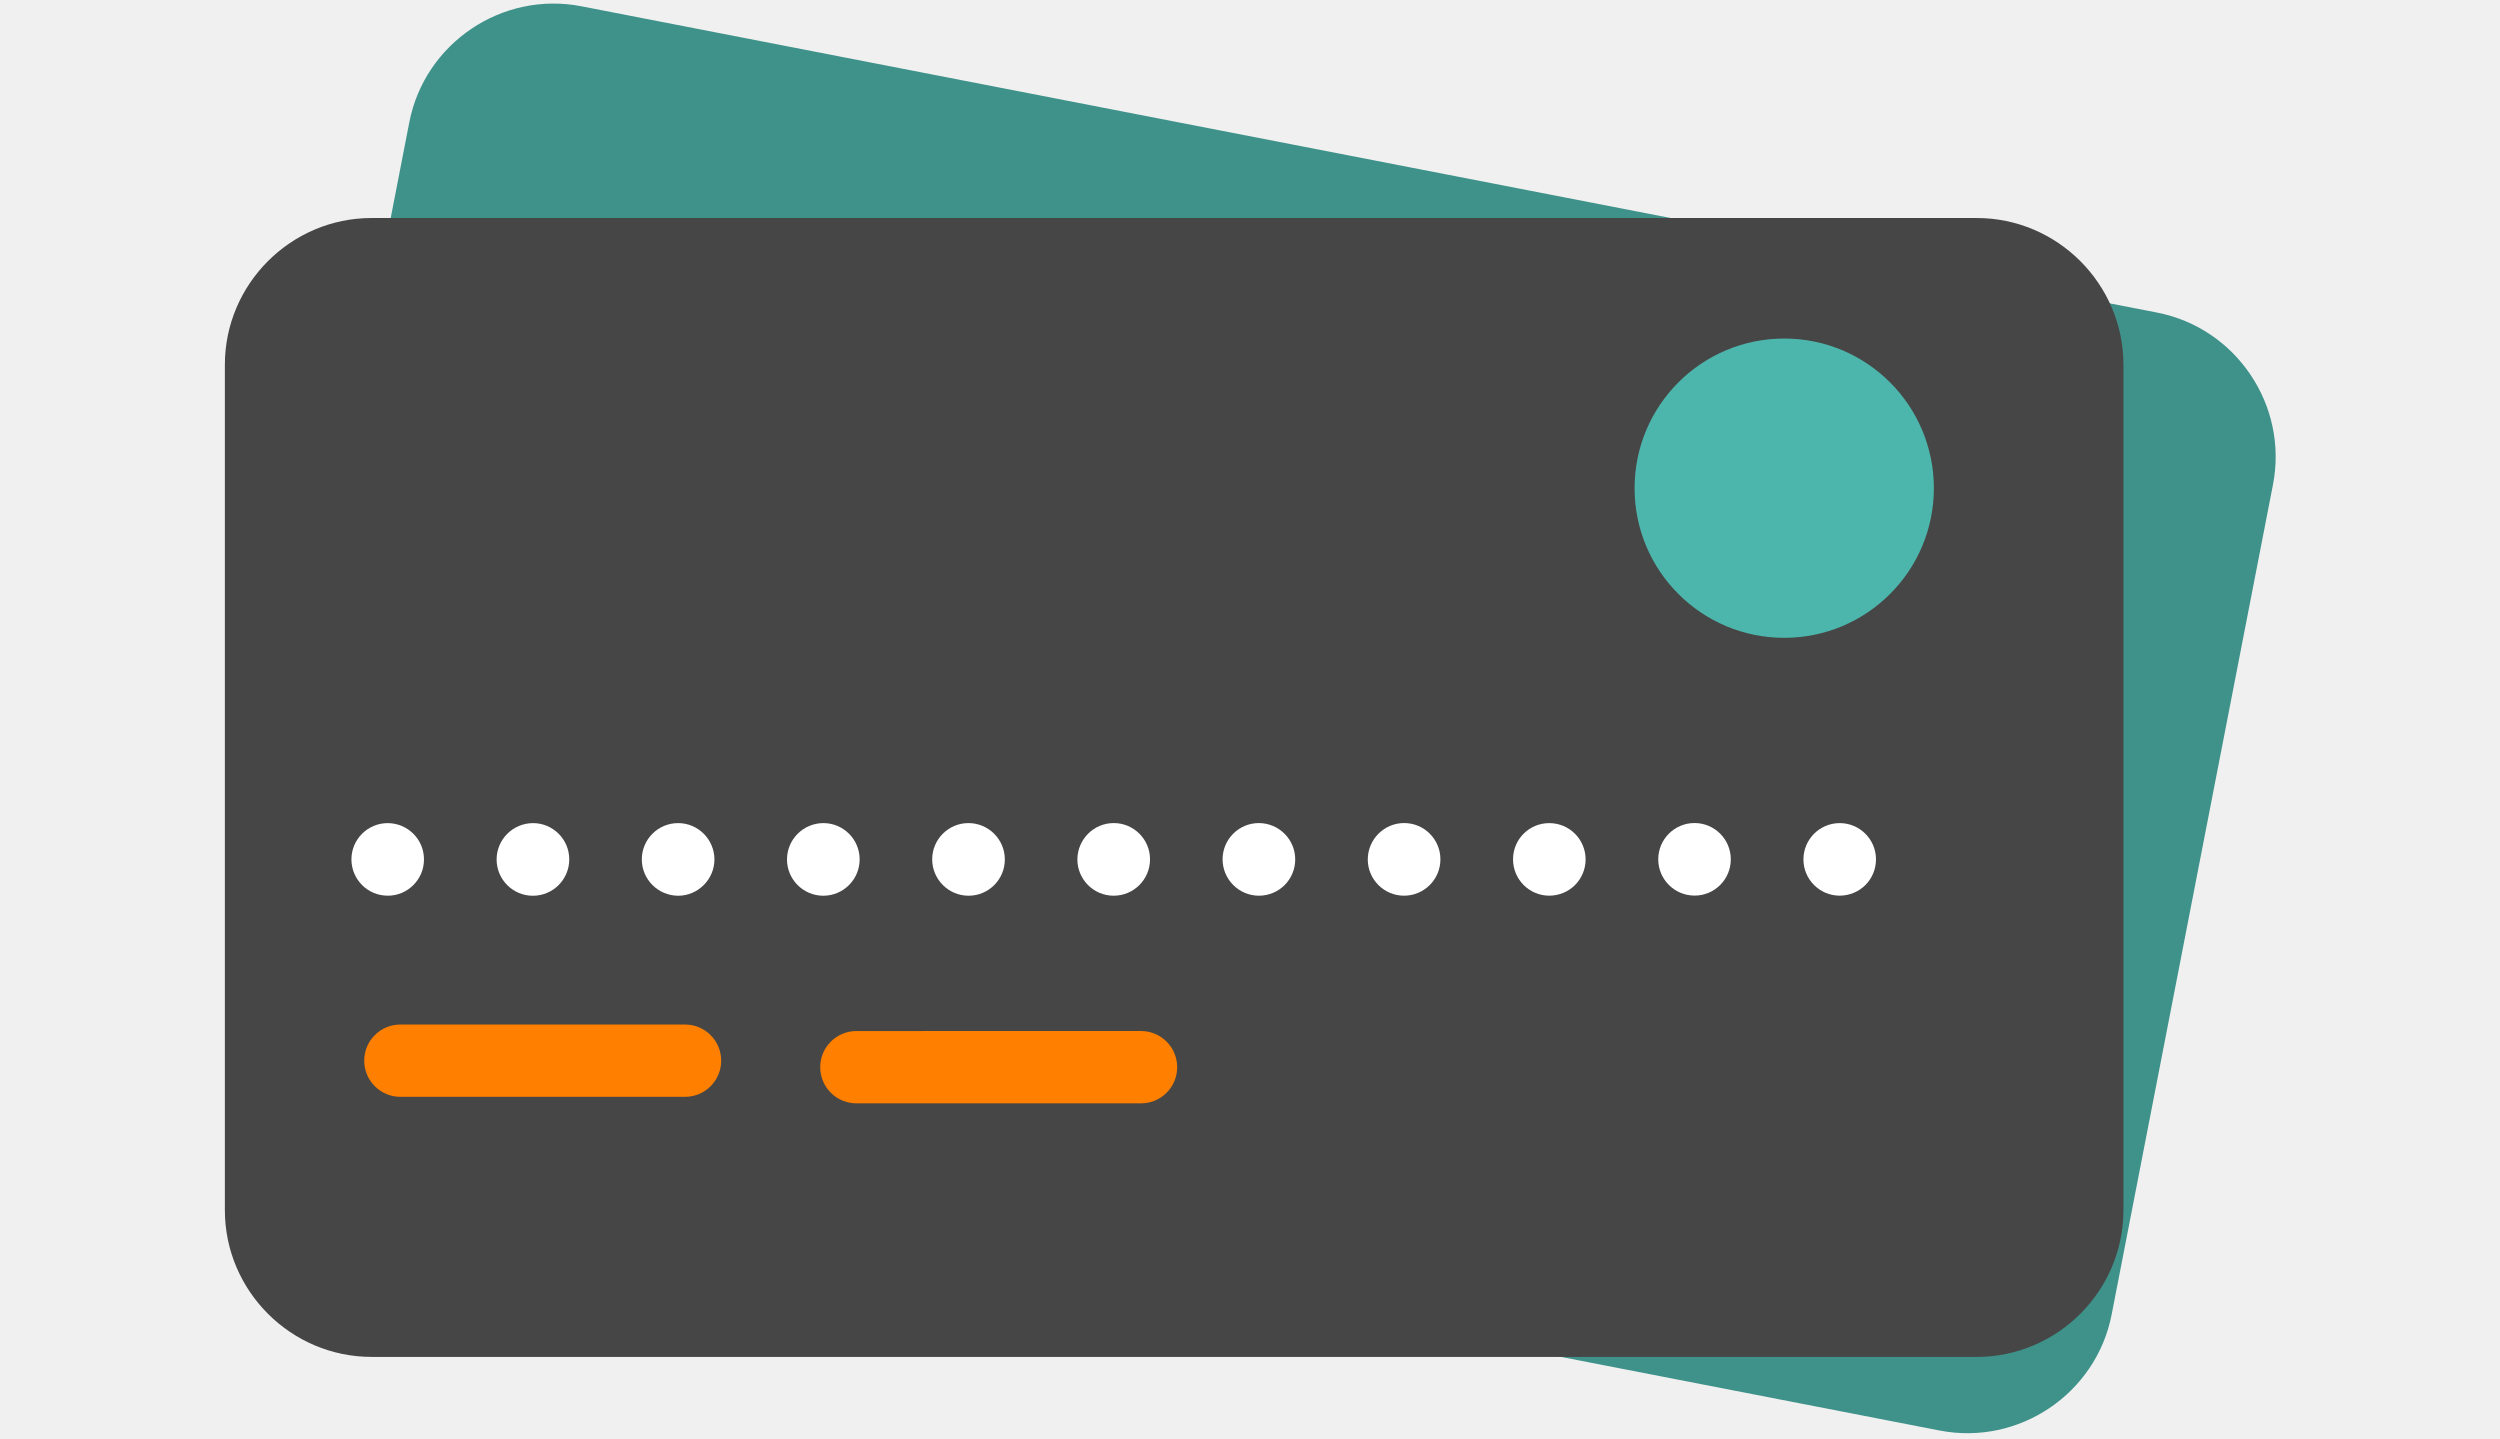
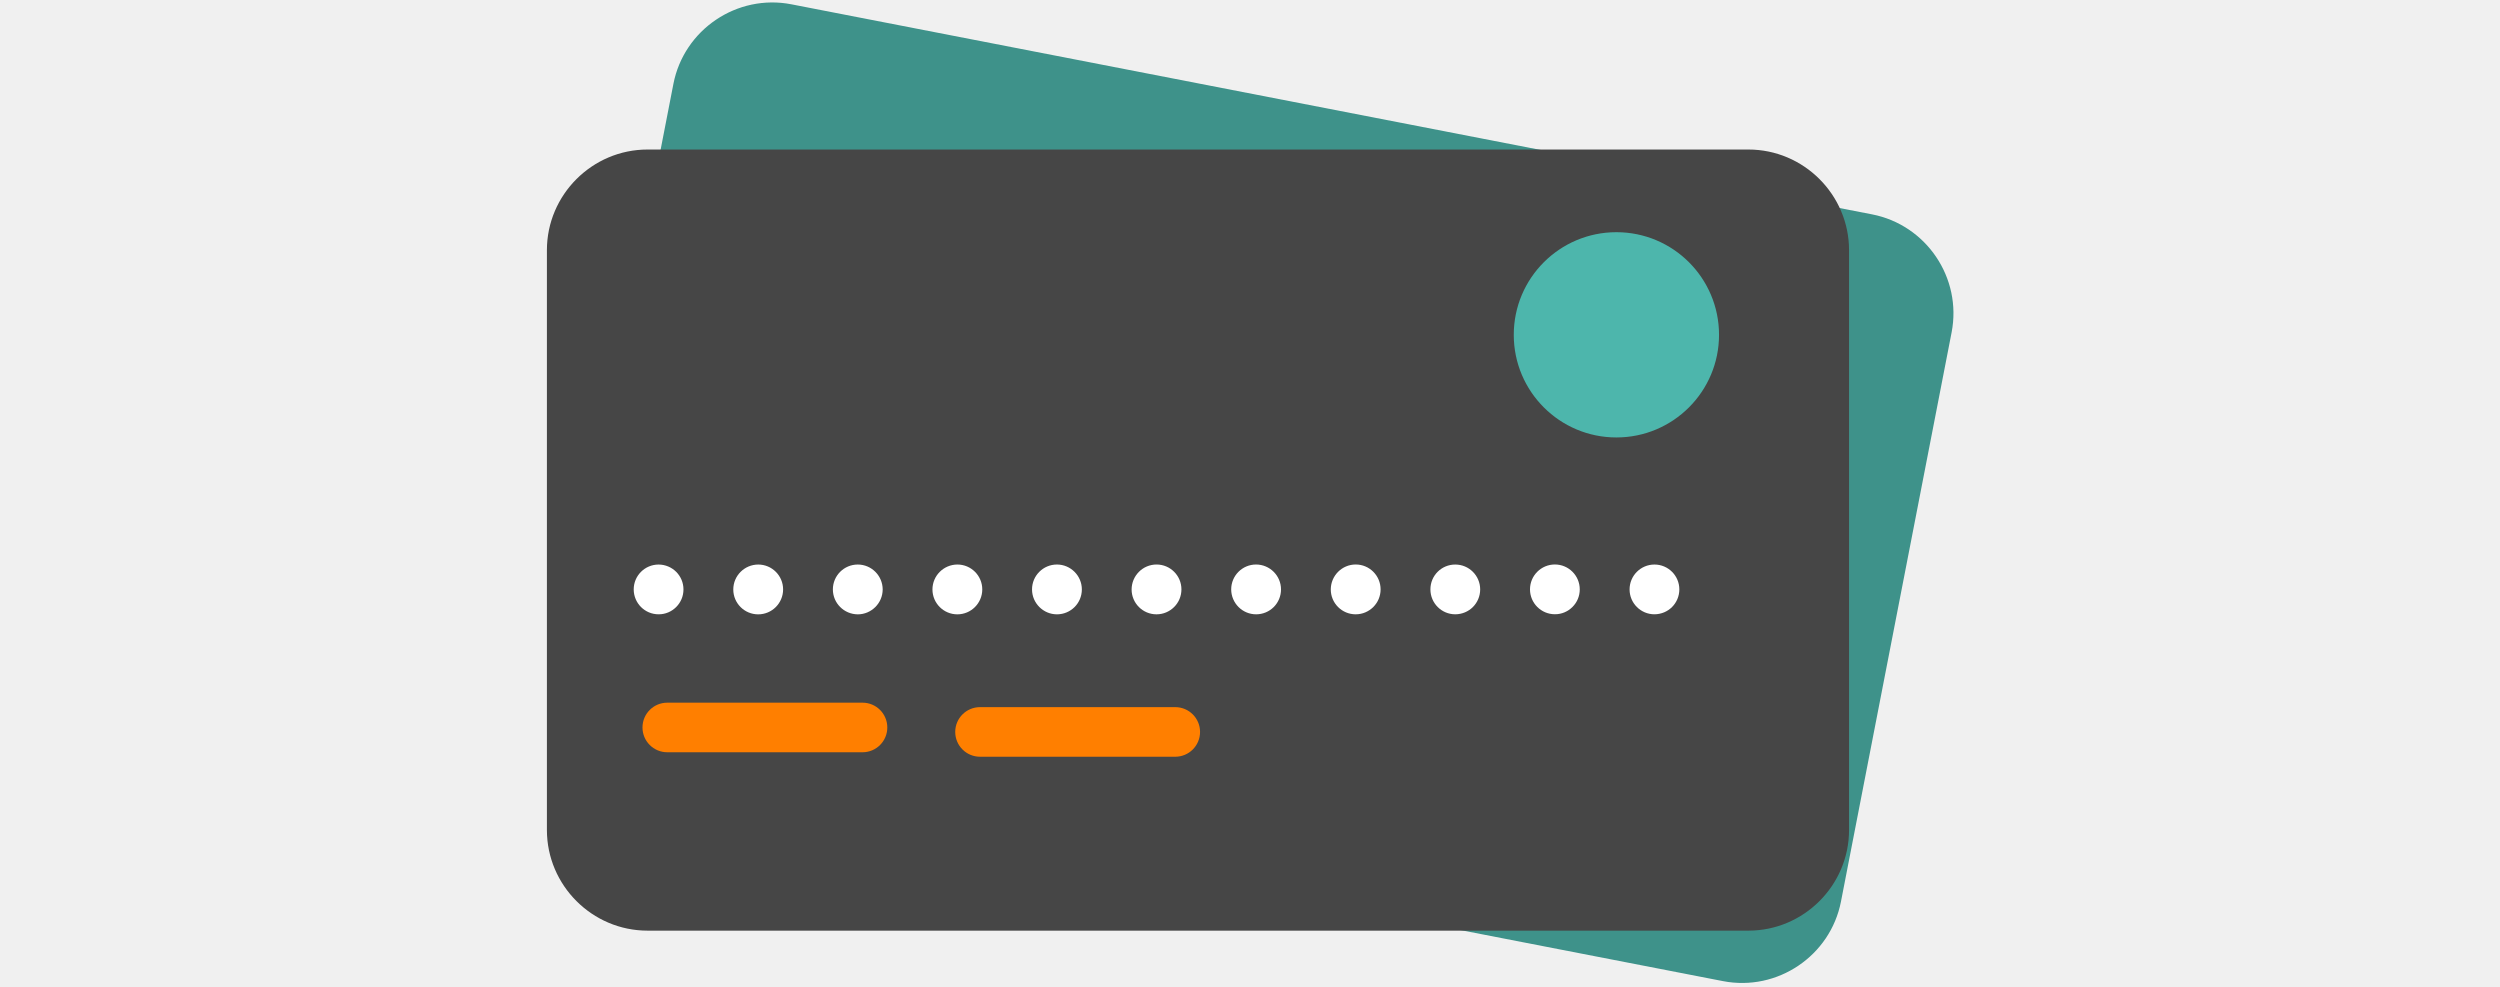
- <svg xmlns="http://www.w3.org/2000/svg" width="278px" height="160px" viewBox="0 0 358 250" version="1.1">
+ <svg xmlns="http://www.w3.org/2000/svg" width="228px" height="90px" viewBox="0 0 358 250" version="1.1">
  <g id="Design" stroke="none" stroke-width="1" fill="none" fill-rule="evenodd">
    <g id="Group-20" transform="translate(0.883335, 0.622105)">
      <path d="M24.178,194.716 C10.413,192.041 1.342,178.591 4.017,164.827 L32.045,20.63 C34.72,6.865 48.171,-2.208 61.936,0.468 L335.698,53.682 C349.462,56.357 358.535,69.809 355.86,83.573 L327.831,227.768 C325.155,241.533 311.704,250.606 297.94,247.93 L24.178,194.716 Z" id="Fill-1" fill="#3E928A" />
      <path d="M25.495,235.141 C11.473,235.141 0,223.67 0,209.648 L0,62.752 C0,48.73 11.473,37.257 25.495,37.257 L304.381,37.257 C318.403,37.257 329.876,48.73 329.876,62.752 L329.876,209.646 C329.876,223.668 318.403,235.141 304.381,235.141 L25.495,235.141 Z" id="Fill-1-Copy" fill="#464646" />
      <path d="M252.553,102.584 C242.399,92.43 242.399,75.968 252.553,65.815 C262.705,55.661 279.169,55.661 289.322,65.815 C299.476,75.968 299.476,92.43 289.322,102.584 C279.169,112.738 262.705,112.738 252.553,102.584 Z" id="Fill-6" fill="#4DB6AC" transform="translate(270.9379, 84.19912) rotate(-45) translate(-270.9379, -84.19912) " />
      <path d="M23.837,153.154 C21.377,150.695 21.377,146.722 23.837,144.241 C26.297,141.782 30.292,141.782 32.752,144.241 C35.212,146.722 35.212,150.695 32.752,153.154 C31.511,154.395 29.913,155.004 28.294,155.004 C26.675,155.004 25.057,154.395 23.837,153.154 L23.837,153.154 Z" id="Path" fill="#FFFFFF" transform="translate(28.29438, 148.7004) rotate(-45) translate(-28.29438, -148.7004) " />
      <path d="M49.061,153.16 C46.601,150.701 46.601,146.706 49.061,144.247 C51.521,141.787 55.516,141.787 57.997,144.247 C60.457,146.706 60.457,150.701 57.997,153.16 C56.756,154.4 55.137,155.01 53.519,155.01 C51.921,155.01 50.302,154.4 49.061,153.16 L49.061,153.16 Z" id="Path" fill="#FFFFFF" transform="translate(53.52903, 148.7061) rotate(-45) translate(-53.52903, -148.7061) " />
      <path d="M74.292,153.172 C71.832,150.691 71.832,146.697 74.292,144.238 C76.751,141.778 80.746,141.778 83.206,144.238 C85.666,146.697 85.666,150.691 83.206,153.172 C81.966,154.391 80.368,155.001 78.749,155.001 C77.13,155.001 75.511,154.391 74.292,153.172 L74.292,153.172 Z" id="Path" fill="#FFFFFF" transform="translate(78.74881, 148.6969) rotate(-45) translate(-78.74881, -148.6969) " />
      <path d="M99.516,153.157 C97.056,150.697 97.056,146.703 99.516,144.243 C101.976,141.784 105.97,141.784 108.451,144.243 C110.911,146.703 110.911,150.697 108.451,153.157 C107.211,154.397 105.592,155.007 103.973,155.007 C102.375,155.007 100.756,154.397 99.516,153.157 L99.516,153.157 Z" id="Path" fill="#FFFFFF" transform="translate(103.9835, 148.7026) rotate(-45) translate(-103.9835, -148.7026) " />
      <path d="M124.753,153.165 C122.294,150.706 122.294,146.691 124.753,144.231 C127.213,141.772 131.208,141.772 133.668,144.231 C136.128,146.691 136.128,150.706 133.668,153.165 C132.448,154.385 130.83,155.015 129.211,155.015 C127.592,155.015 125.973,154.385 124.753,153.165 L124.753,153.165 Z" id="Path" fill="#FFFFFF" transform="translate(129.2107, 148.7009) rotate(-45) translate(-129.2107, -148.7009) " />
      <path d="M149.97,153.153 C147.51,150.694 147.51,146.699 149.97,144.24 C152.451,141.78 156.446,141.78 158.906,144.24 C161.366,146.699 161.366,150.694 158.906,153.153 C157.665,154.393 156.046,155.003 154.448,155.003 C152.829,155.003 151.211,154.393 149.97,153.153 L149.97,153.153 Z" id="Path" fill="#FFFFFF" transform="translate(154.4379, 148.6991) rotate(-45) translate(-154.4379, -148.6991) " />
      <path d="M175.208,153.162 C172.748,150.702 172.748,146.708 175.208,144.228 C177.668,141.768 181.662,141.768 184.122,144.228 C186.582,146.708 186.582,150.702 184.122,153.162 C182.903,154.381 181.284,155.012 179.665,155.012 C178.046,155.012 176.427,154.381 175.208,153.162 L175.208,153.162 Z" id="Path" fill="#FFFFFF" transform="translate(179.6651, 148.6974) rotate(-45) translate(-179.6651, -148.6974) " />
      <path d="M200.425,153.15 C197.965,150.69 197.965,146.696 200.425,144.236 C202.905,141.777 206.9,141.777 209.36,144.236 C211.82,146.696 211.82,150.69 209.36,153.15 C208.12,154.39 206.501,155 204.903,155 C203.284,155 201.665,154.39 200.425,153.15 L200.425,153.15 Z" id="Path" fill="#FFFFFF" transform="translate(204.8923, 148.6957) rotate(-45) translate(-204.8923, -148.6957) " />
      <path d="M225.664,153.158 C223.204,150.698 223.204,146.704 225.664,144.244 C228.124,141.764 232.119,141.764 234.579,144.244 C237.039,146.704 237.039,150.698 234.579,153.158 C233.359,154.377 231.74,155.008 230.121,155.008 C228.502,155.008 226.905,154.377 225.664,153.158 L225.664,153.158 Z" id="Path" fill="#FFFFFF" transform="translate(230.1214, 148.6958) rotate(-45) translate(-230.1214, -148.6958) " />
      <path d="M250.897,153.139 C248.437,150.679 248.437,146.685 250.897,144.225 C253.357,141.766 257.352,141.766 259.811,144.225 C262.271,146.685 262.271,150.679 259.811,153.139 C258.571,154.379 256.973,154.989 255.354,154.989 C253.735,154.989 252.116,154.379 250.897,153.139 L250.897,153.139 Z" id="Path" fill="#FFFFFF" transform="translate(255.3542, 148.6847) rotate(-45) translate(-255.3542, -148.6847) " />
      <path d="M276.124,153.152 C273.664,150.692 273.664,146.698 276.124,144.239 C278.584,141.779 282.579,141.779 285.039,144.239 C287.499,146.698 287.499,150.692 285.039,153.152 C283.819,154.371 282.2,155.002 280.581,155.002 C278.962,155.002 277.365,154.371 276.124,153.152 L276.124,153.152 Z" id="Path" fill="#FFFFFF" transform="translate(280.5814, 148.6979) rotate(-45) translate(-280.5814, -148.6979) " />
      <path d="M84.396,188.112 C83.259,189.25 81.689,189.951 79.954,189.951 L30.495,189.951 C27.026,189.953 24.213,187.139 24.214,183.67 C24.214,180.199 27.024,177.389 30.495,177.389 L79.954,177.389 C83.423,177.388 86.237,180.201 86.235,183.67 C86.235,185.406 85.533,186.975 84.396,188.112 L84.396,188.112 Z" id="Fill-10" fill="#FF7F00" />
      <path d="M163.625,189.244 C162.487,190.381 160.918,191.083 159.184,191.085 L109.725,191.084 C106.254,191.084 103.442,188.272 103.442,184.801 C103.442,181.331 106.254,178.522 109.723,178.52 L159.181,178.519 C162.652,178.519 165.465,181.333 165.464,184.802 C165.464,186.537 164.762,188.107 163.625,189.244 L163.625,189.244 Z" id="Fill-12" fill="#FF7F00" />
    </g>
  </g>
</svg>
